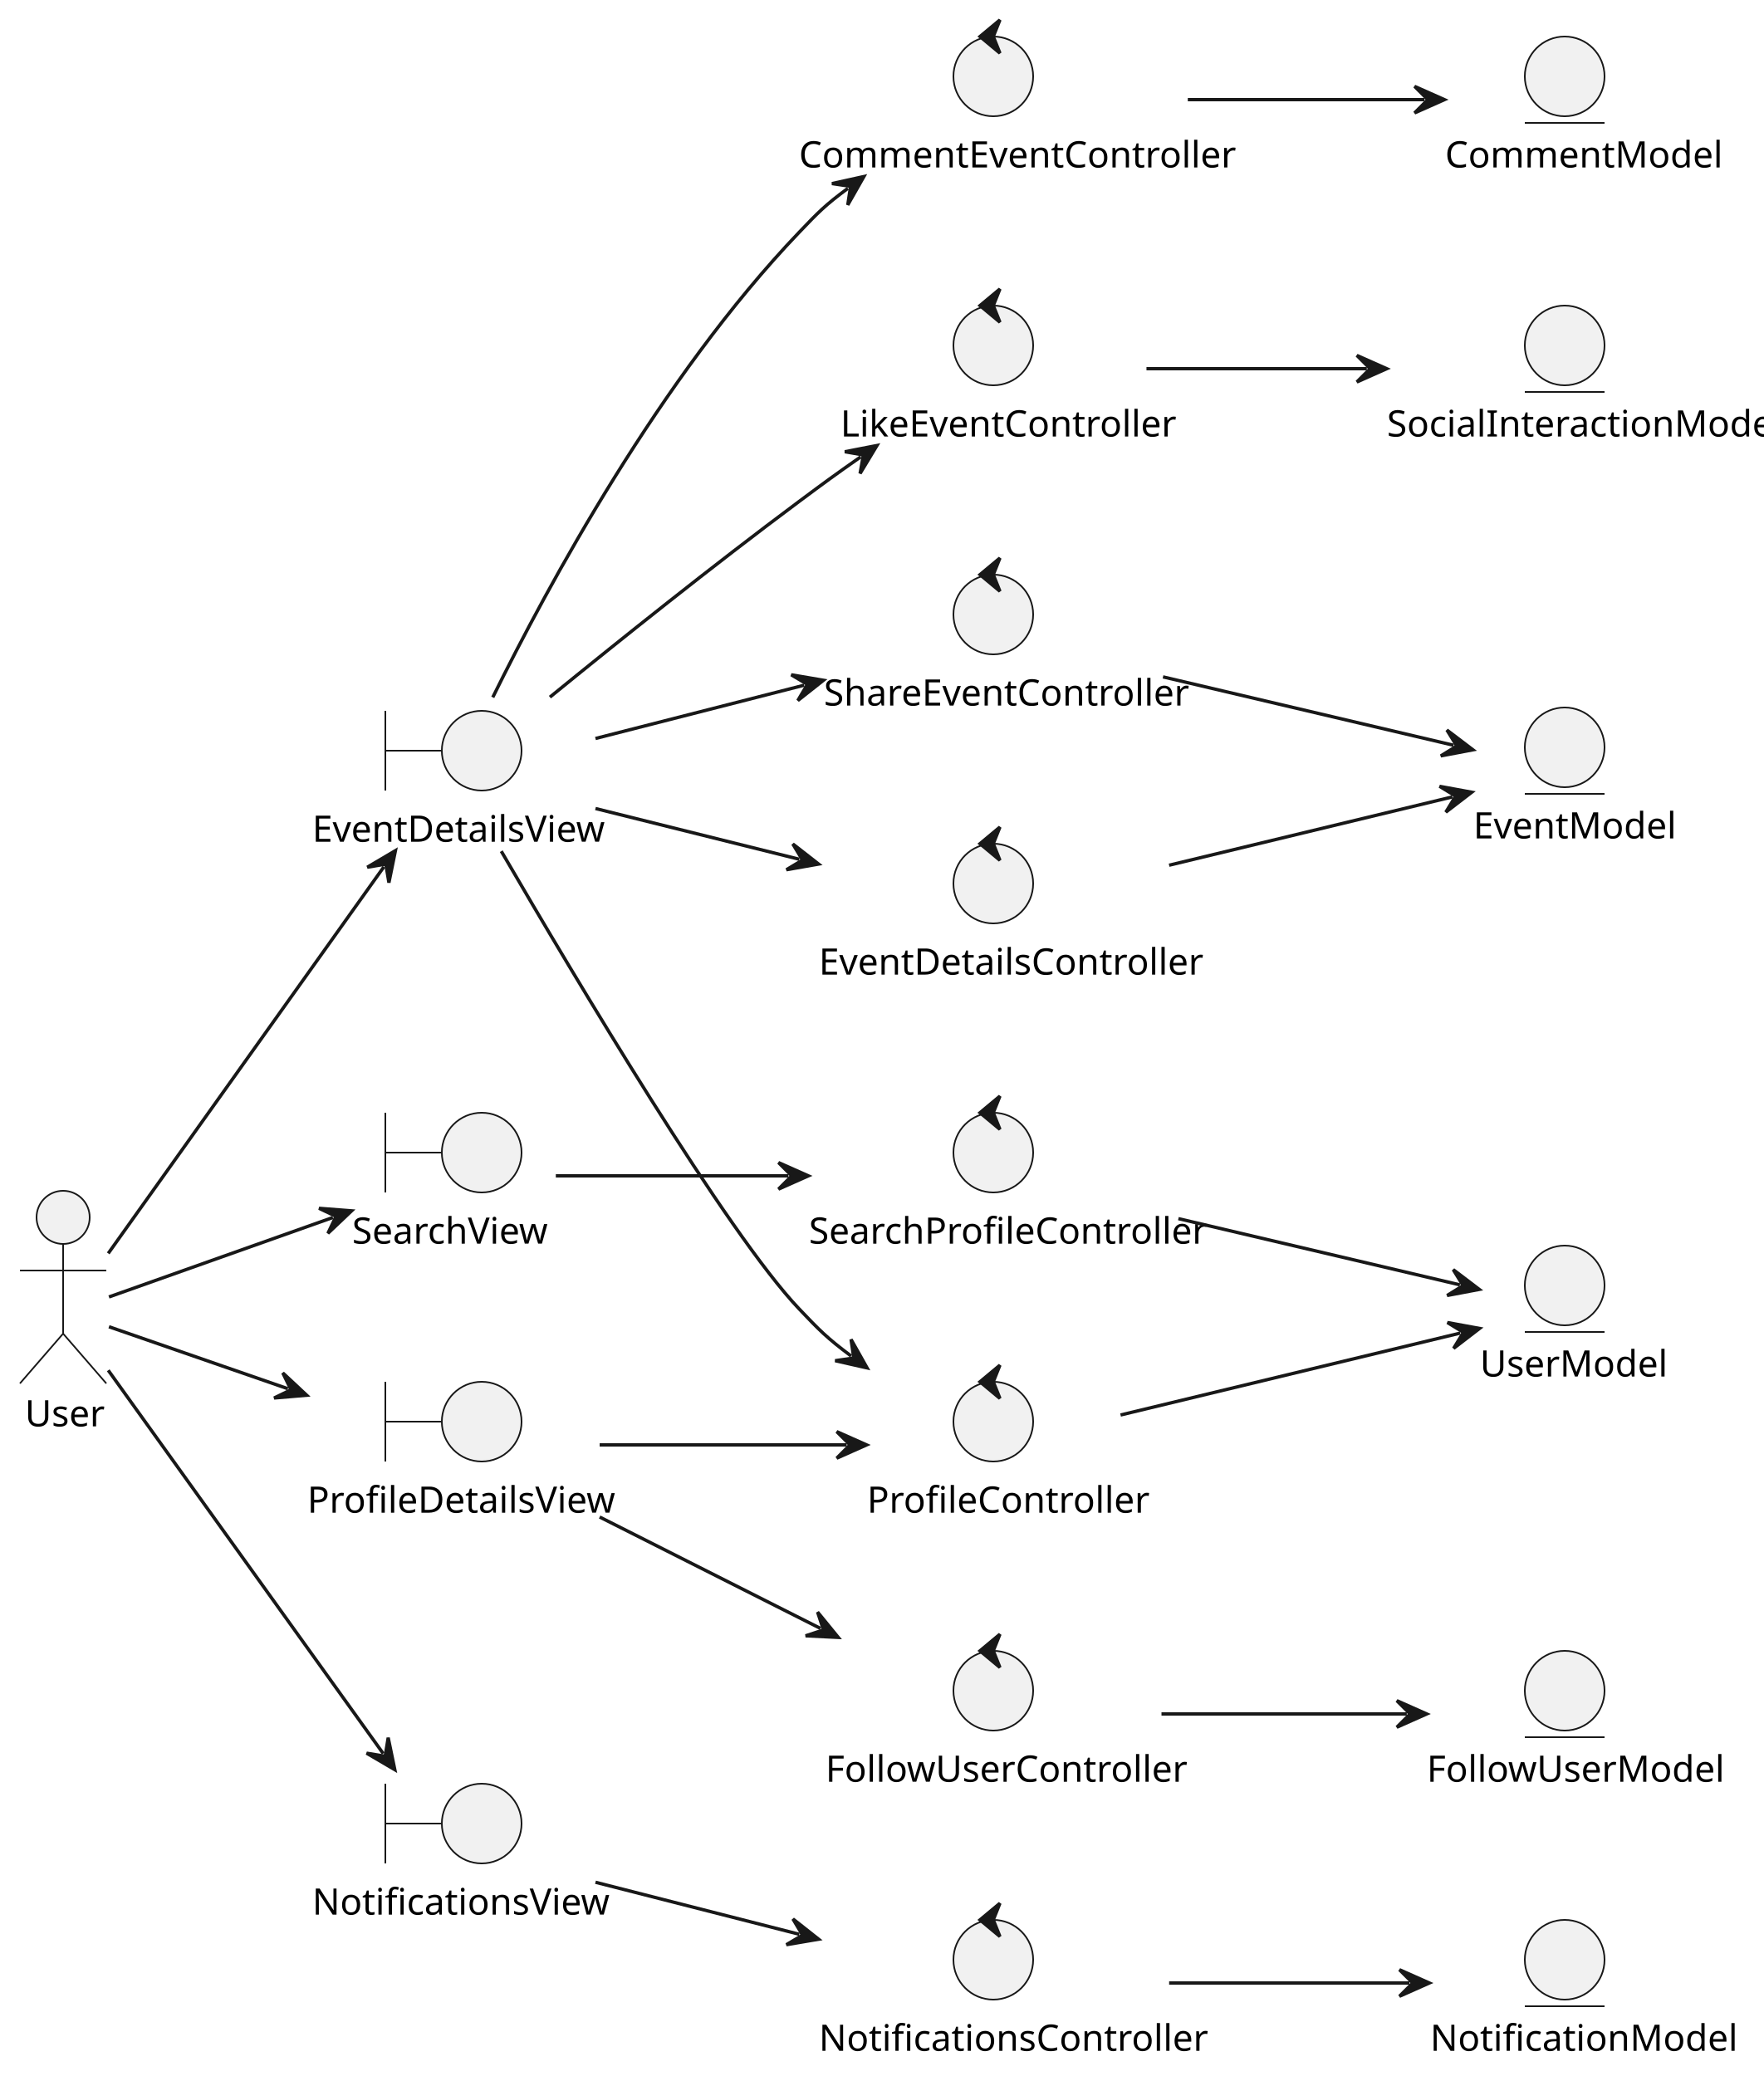
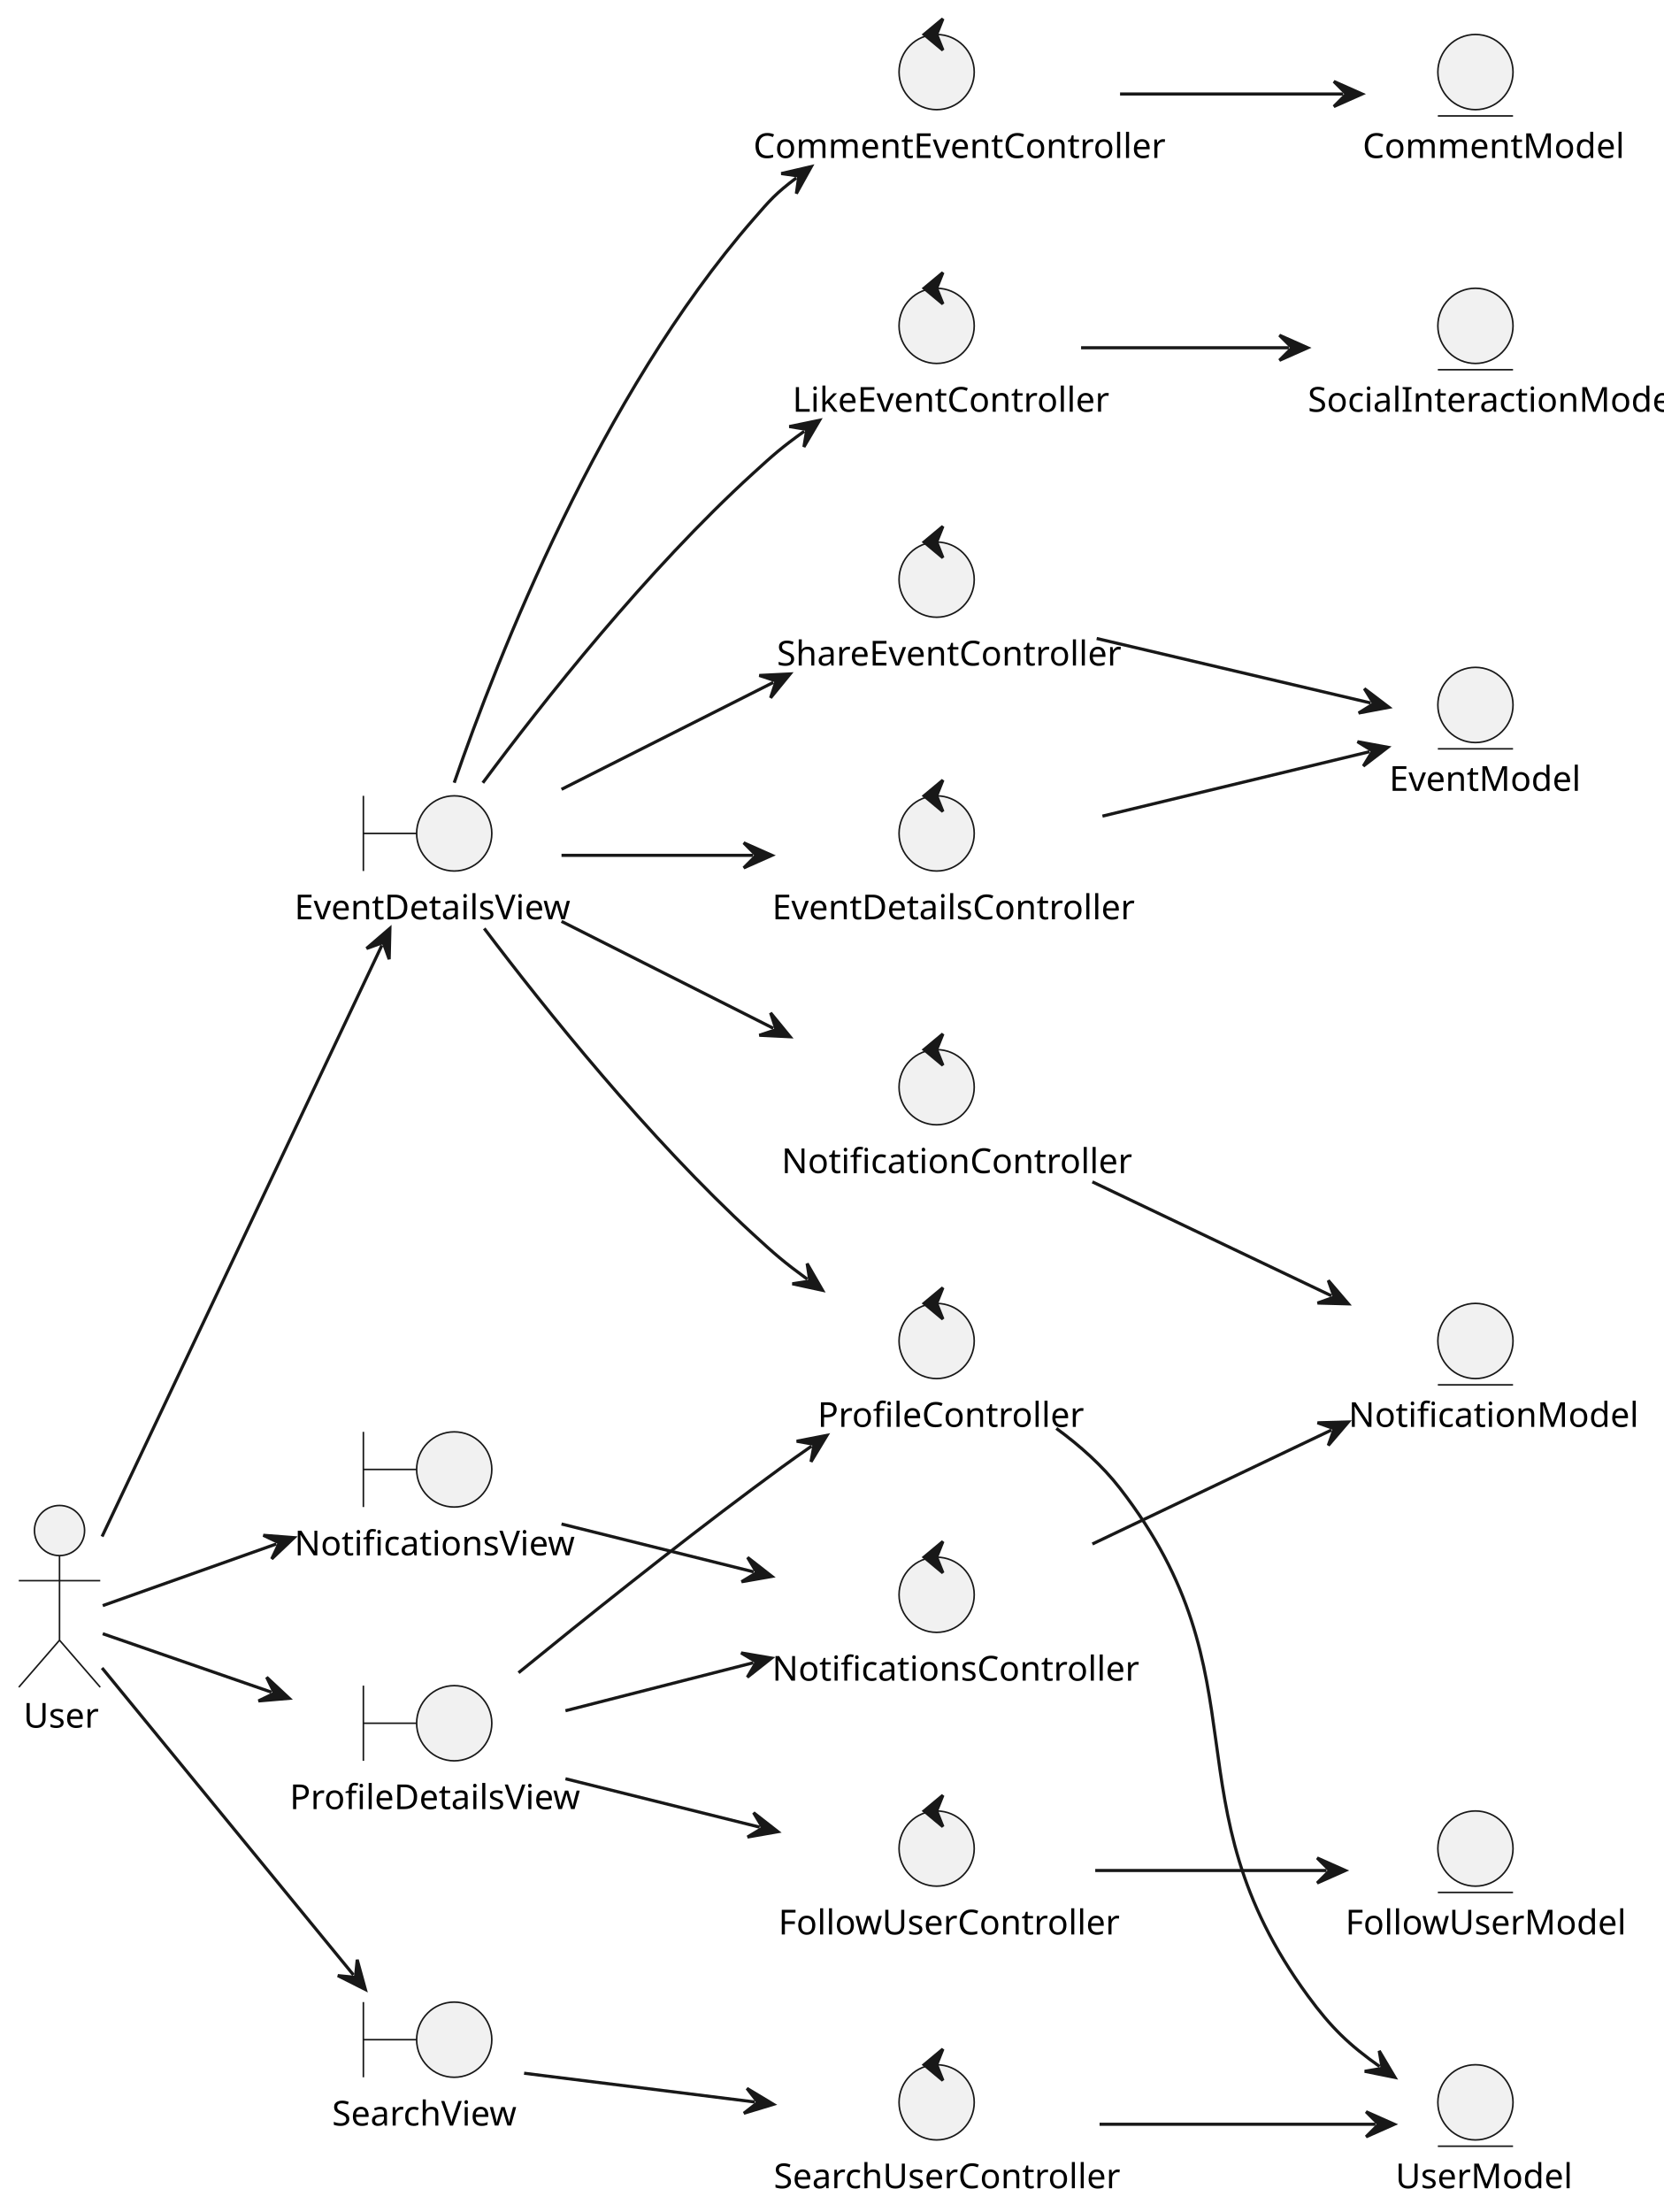
- <svg xmlns="http://www.w3.org/2000/svg" contentStyleType="text/css" height="625px" preserveAspectRatio="none" style="width:531px;height:625px;background:#FFFFFF;" version="1.1" viewBox="0 0 531 625" width="531px" zoomAndPan="magnify">
+ <svg xmlns="http://www.w3.org/2000/svg" contentStyleType="text/css" height="706px" preserveAspectRatio="none" style="width:531px;height:706px;background:#FFFFFF;" version="1.1" viewBox="0 0 531 706" width="531px" zoomAndPan="magnify">
  <defs />
  <g>
    <g id="elem_user">
-       <ellipse cx="19" cy="366.5" fill="#F1F1F1" rx="8" ry="8" style="stroke:#181818;stroke-width:0.5;" />
-       <path d="M19,374.5 L19,401.5 M6,382.5 L32,382.5 M19,401.5 L6,416.5 M19,401.5 L32,416.5 " fill="none" style="stroke:#181818;stroke-width:0.5;" />
-       <text fill="#000000" font-family="sans-serif" font-size="11" lengthAdjust="spacing" textLength="23" x="7.5" y="429.419">User</text>
+       <ellipse cx="19" cy="488.5" fill="#F1F1F1" rx="8" ry="8" style="stroke:#181818;stroke-width:0.5;" />
+       <path d="M19,496.5 L19,523.5 M6,504.5 L32,504.5 M19,523.5 L6,538.5 M19,523.5 L32,538.5 " fill="none" style="stroke:#181818;stroke-width:0.5;" />
+       <text fill="#000000" font-family="sans-serif" font-size="11" lengthAdjust="spacing" textLength="23" x="7.5" y="551.419">User</text>
    </g>
    <g id="elem_userModel">
-       <ellipse cx="471" cy="387" fill="#F1F1F1" rx="12" ry="12" style="stroke:#181818;stroke-width:0.5;" />
-       <line style="stroke:#181818;stroke-width:0.5;" x1="459" x2="483" y1="401" y2="401" />
-       <text fill="#000000" font-family="sans-serif" font-size="11" lengthAdjust="spacing" textLength="51" x="445.5" y="414.419">UserModel</text>
+       <ellipse cx="471" cy="671" fill="#F1F1F1" rx="12" ry="12" style="stroke:#181818;stroke-width:0.5;" />
+       <line style="stroke:#181818;stroke-width:0.5;" x1="459" x2="483" y1="685" y2="685" />
+       <text fill="#000000" font-family="sans-serif" font-size="11" lengthAdjust="spacing" textLength="51" x="445.5" y="698.419">UserModel</text>
    </g>
    <g id="elem_eventModel">
      <ellipse cx="471" cy="225" fill="#F1F1F1" rx="12" ry="12" style="stroke:#181818;stroke-width:0.5;" />
      <line style="stroke:#181818;stroke-width:0.5;" x1="459" x2="483" y1="239" y2="239" />
      <text fill="#000000" font-family="sans-serif" font-size="11" lengthAdjust="spacing" textLength="55" x="443.5" y="252.419">EventModel</text>
    </g>
    <g id="elem_socialInteractionModel">
      <ellipse cx="471" cy="104" fill="#F1F1F1" rx="12" ry="12" style="stroke:#181818;stroke-width:0.5;" />
      <line style="stroke:#181818;stroke-width:0.5;" x1="459" x2="483" y1="118" y2="118" />
      <text fill="#000000" font-family="sans-serif" font-size="11" lengthAdjust="spacing" textLength="107" x="417.5" y="131.419">SocialInteractionModel</text>
    </g>
    <g id="elem_commentModel">
      <ellipse cx="471" cy="23" fill="#F1F1F1" rx="12" ry="12" style="stroke:#181818;stroke-width:0.5;" />
      <line style="stroke:#181818;stroke-width:0.5;" x1="459" x2="483" y1="37" y2="37" />
      <text fill="#000000" font-family="sans-serif" font-size="11" lengthAdjust="spacing" textLength="72" x="435" y="50.419">CommentModel</text>
    </g>
    <g id="elem_followUserModel">
-       <ellipse cx="471" cy="509" fill="#F1F1F1" rx="12" ry="12" style="stroke:#181818;stroke-width:0.5;" />
-       <line style="stroke:#181818;stroke-width:0.5;" x1="459" x2="483" y1="523" y2="523" />
-       <text fill="#000000" font-family="sans-serif" font-size="11" lengthAdjust="spacing" textLength="83" x="429.5" y="536.419">FollowUserModel</text>
-     </g>
-     <g id="elem_notificationModel">
      <ellipse cx="471" cy="590" fill="#F1F1F1" rx="12" ry="12" style="stroke:#181818;stroke-width:0.5;" />
      <line style="stroke:#181818;stroke-width:0.5;" x1="459" x2="483" y1="604" y2="604" />
-       <text fill="#000000" font-family="sans-serif" font-size="11" lengthAdjust="spacing" textLength="81" x="430.5" y="617.419">NotificationModel</text>
+       <text fill="#000000" font-family="sans-serif" font-size="11" lengthAdjust="spacing" textLength="83" x="429.5" y="617.419">FollowUserModel</text>
+     </g>
+     <g id="elem_notificationModel">
+       <ellipse cx="471" cy="428" fill="#F1F1F1" rx="12" ry="12" style="stroke:#181818;stroke-width:0.5;" />
+       <line style="stroke:#181818;stroke-width:0.5;" x1="459" x2="483" y1="442" y2="442" />
+       <text fill="#000000" font-family="sans-serif" font-size="11" lengthAdjust="spacing" textLength="81" x="430.5" y="455.419">NotificationModel</text>
    </g>
    <g id="elem_eventDetailsView">
-       <path d="M116,214 L116,238 M116,226 L133,226 " fill="none" style="stroke:#181818;stroke-width:0.5;" />
-       <ellipse cx="145" cy="226" fill="#F1F1F1" rx="12" ry="12" style="stroke:#181818;stroke-width:0.5;" />
-       <text fill="#000000" font-family="sans-serif" font-size="11" lengthAdjust="spacing" textLength="85" x="94" y="253.419">EventDetailsView</text>
+       <path d="M116,254 L116,278 M116,266 L133,266 " fill="none" style="stroke:#181818;stroke-width:0.5;" />
+       <ellipse cx="145" cy="266" fill="#F1F1F1" rx="12" ry="12" style="stroke:#181818;stroke-width:0.5;" />
+       <text fill="#000000" font-family="sans-serif" font-size="11" lengthAdjust="spacing" textLength="85" x="94" y="293.419">EventDetailsView</text>
    </g>
    <g id="elem_profileDetailsView">
-       <path d="M116,416 L116,440 M116,428 L133,428 " fill="none" style="stroke:#181818;stroke-width:0.5;" />
-       <ellipse cx="145" cy="428" fill="#F1F1F1" rx="12" ry="12" style="stroke:#181818;stroke-width:0.5;" />
-       <text fill="#000000" font-family="sans-serif" font-size="11" lengthAdjust="spacing" textLength="88" x="92.5" y="455.419">ProfileDetailsView</text>
+       <path d="M116,538 L116,562 M116,550 L133,550 " fill="none" style="stroke:#181818;stroke-width:0.5;" />
+       <ellipse cx="145" cy="550" fill="#F1F1F1" rx="12" ry="12" style="stroke:#181818;stroke-width:0.5;" />
+       <text fill="#000000" font-family="sans-serif" font-size="11" lengthAdjust="spacing" textLength="88" x="92.5" y="577.419">ProfileDetailsView</text>
    </g>
    <g id="elem_notificationsView">
-       <path d="M116,537 L116,561 M116,549 L133,549 " fill="none" style="stroke:#181818;stroke-width:0.5;" />
-       <ellipse cx="145" cy="549" fill="#F1F1F1" rx="12" ry="12" style="stroke:#181818;stroke-width:0.5;" />
-       <text fill="#000000" font-family="sans-serif" font-size="11" lengthAdjust="spacing" textLength="85" x="94" y="576.419">NotificationsView</text>
+       <path d="M116,457 L116,481 M116,469 L133,469 " fill="none" style="stroke:#181818;stroke-width:0.5;" />
+       <ellipse cx="145" cy="469" fill="#F1F1F1" rx="12" ry="12" style="stroke:#181818;stroke-width:0.5;" />
+       <text fill="#000000" font-family="sans-serif" font-size="11" lengthAdjust="spacing" textLength="85" x="94" y="496.419">NotificationsView</text>
    </g>
    <g id="elem_searchView">
-       <path d="M116,335 L116,359 M116,347 L133,347 " fill="none" style="stroke:#181818;stroke-width:0.5;" />
-       <ellipse cx="145" cy="347" fill="#F1F1F1" rx="12" ry="12" style="stroke:#181818;stroke-width:0.5;" />
-       <text fill="#000000" font-family="sans-serif" font-size="11" lengthAdjust="spacing" textLength="61" x="106" y="374.419">SearchView</text>
+       <path d="M116,639 L116,663 M116,651 L133,651 " fill="none" style="stroke:#181818;stroke-width:0.5;" />
+       <ellipse cx="145" cy="651" fill="#F1F1F1" rx="12" ry="12" style="stroke:#181818;stroke-width:0.5;" />
+       <text fill="#000000" font-family="sans-serif" font-size="11" lengthAdjust="spacing" textLength="61" x="106" y="678.419">SearchView</text>
    </g>
    <g id="elem_commentEventController">
      <ellipse cx="299" cy="23" fill="#F1F1F1" rx="12" ry="12" style="stroke:#181818;stroke-width:0.5;" />
      <polygon fill="#181818" points="295,11,301,6,299,11,301,16,295,11" style="stroke:#181818;stroke-width:1.0;" />
      <text fill="#000000" font-family="sans-serif" font-size="11" lengthAdjust="spacing" textLength="117" x="240.5" y="50.419">CommentEventController</text>
    </g>
    <g id="elem_likeEventController">
      <ellipse cx="299" cy="104" fill="#F1F1F1" rx="12" ry="12" style="stroke:#181818;stroke-width:0.5;" />
      <polygon fill="#181818" points="295,92,301,87,299,92,301,97,295,92" style="stroke:#181818;stroke-width:1.0;" />
      <text fill="#000000" font-family="sans-serif" font-size="11" lengthAdjust="spacing" textLength="92" x="253" y="131.419">LikeEventController</text>
    </g>
    <g id="elem_shareEventController">
      <ellipse cx="299" cy="185" fill="#F1F1F1" rx="12" ry="12" style="stroke:#181818;stroke-width:0.5;" />
      <polygon fill="#181818" points="295,173,301,168,299,173,301,178,295,173" style="stroke:#181818;stroke-width:1.0;" />
      <text fill="#000000" font-family="sans-serif" font-size="11" lengthAdjust="spacing" textLength="102" x="248" y="212.419">ShareEventController</text>
    </g>
    <g id="elem_followUserController">
+       <ellipse cx="299" cy="590" fill="#F1F1F1" rx="12" ry="12" style="stroke:#181818;stroke-width:0.5;" />
+       <polygon fill="#181818" points="295,578,301,573,299,578,301,583,295,578" style="stroke:#181818;stroke-width:1.0;" />
+       <text fill="#000000" font-family="sans-serif" font-size="11" lengthAdjust="spacing" textLength="101" x="248.5" y="617.419">FollowUserController</text>
+     </g>
+     <g id="elem_notificationsController">
      <ellipse cx="299" cy="509" fill="#F1F1F1" rx="12" ry="12" style="stroke:#181818;stroke-width:0.5;" />
      <polygon fill="#181818" points="295,497,301,492,299,497,301,502,295,497" style="stroke:#181818;stroke-width:1.0;" />
-       <text fill="#000000" font-family="sans-serif" font-size="11" lengthAdjust="spacing" textLength="101" x="248.5" y="536.419">FollowUserController</text>
-     </g>
-     <g id="elem_notificationsController">
-       <ellipse cx="299" cy="590" fill="#F1F1F1" rx="12" ry="12" style="stroke:#181818;stroke-width:0.5;" />
-       <polygon fill="#181818" points="295,578,301,573,299,578,301,583,295,578" style="stroke:#181818;stroke-width:1.0;" />
-       <text fill="#000000" font-family="sans-serif" font-size="11" lengthAdjust="spacing" textLength="105" x="246.5" y="617.419">NotificationsController</text>
-     </g>
-     <g id="elem_searchProfileController">
-       <ellipse cx="299" cy="347" fill="#F1F1F1" rx="12" ry="12" style="stroke:#181818;stroke-width:0.5;" />
-       <polygon fill="#181818" points="295,335,301,330,299,335,301,340,295,335" style="stroke:#181818;stroke-width:1.0;" />
-       <text fill="#000000" font-family="sans-serif" font-size="11" lengthAdjust="spacing" textLength="111" x="243.5" y="374.419">SearchProfileController</text>
+       <text fill="#000000" font-family="sans-serif" font-size="11" lengthAdjust="spacing" textLength="105" x="246.5" y="536.419">NotificationsController</text>
    </g>
    <g id="elem_eventDetailsController">
      <ellipse cx="299" cy="266" fill="#F1F1F1" rx="12" ry="12" style="stroke:#181818;stroke-width:0.5;" />
      <polygon fill="#181818" points="295,254,301,249,299,254,301,259,295,254" style="stroke:#181818;stroke-width:1.0;" />
      <text fill="#000000" font-family="sans-serif" font-size="11" lengthAdjust="spacing" textLength="105" x="246.5" y="293.419">EventDetailsController</text>
    </g>
    <g id="elem_profileController">
      <ellipse cx="299" cy="428" fill="#F1F1F1" rx="12" ry="12" style="stroke:#181818;stroke-width:0.5;" />
      <polygon fill="#181818" points="295,416,301,411,299,416,301,421,295,416" style="stroke:#181818;stroke-width:1.0;" />
      <text fill="#000000" font-family="sans-serif" font-size="11" lengthAdjust="spacing" textLength="76" x="261" y="455.419">ProfileController</text>
    </g>
+     <g id="elem_searchUserController">
+       <ellipse cx="299" cy="671" fill="#F1F1F1" rx="12" ry="12" style="stroke:#181818;stroke-width:0.5;" />
+       <polygon fill="#181818" points="295,659,301,654,299,659,301,664,295,659" style="stroke:#181818;stroke-width:1.0;" />
+       <text fill="#000000" font-family="sans-serif" font-size="11" lengthAdjust="spacing" textLength="104" x="247" y="698.419">SearchUserController</text>
+     </g>
+     <g id="elem_notificationController">
+       <ellipse cx="299" cy="347" fill="#F1F1F1" rx="12" ry="12" style="stroke:#181818;stroke-width:0.5;" />
+       <polygon fill="#181818" points="295,335,301,330,299,335,301,340,295,335" style="stroke:#181818;stroke-width:1.0;" />
+       <text fill="#000000" font-family="sans-serif" font-size="11" lengthAdjust="spacing" textLength="99" x="249.5" y="374.419">NotificationController</text>
+     </g>
    <g id="link_user_eventDetailsView">
-       <path d="M32.58,377.35 C53.57,347.91 92.237,293.675 115.557,260.966 " fill="none" id="user-to-eventDetailsView" style="stroke:#181818;stroke-width:1.0;" />
-       <polygon fill="#181818" points="119.04,256.08,110.558,261.086,116.138,260.151,117.072,265.73,119.04,256.08" style="stroke:#181818;stroke-width:1.0;" />
+       <path d="M32.58,490.42 C55.32,442.38 100.353,347.253 121.903,301.723 " fill="none" id="user-to-eventDetailsView" style="stroke:#181818;stroke-width:1.0;" />
+       <polygon fill="#181818" points="124.47,296.3,117.004,302.724,122.331,300.819,124.235,306.146,124.47,296.3" style="stroke:#181818;stroke-width:1.0;" />
    </g>
    <g id="link_user_profileDetailsView">
-       <path d="M32.8,399.43 C47.13,404.4 65.46,410.746 86.65,418.086 " fill="none" id="user-to-profileDetailsView" style="stroke:#181818;stroke-width:1.0;" />
-       <polygon fill="#181818" points="92.32,420.05,85.125,413.325,87.595,418.413,82.507,420.884,92.32,420.05" style="stroke:#181818;stroke-width:1.0;" />
+       <path d="M32.8,521.43 C47.13,526.4 65.46,532.746 86.65,540.086 " fill="none" id="user-to-profileDetailsView" style="stroke:#181818;stroke-width:1.0;" />
+       <polygon fill="#181818" points="92.32,542.05,85.125,535.324,87.595,540.413,82.507,542.884,92.32,542.05" style="stroke:#181818;stroke-width:1.0;" />
    </g>
    <g id="link_user_notificationsView">
-       <path d="M32.58,412.54 C53.51,441.71 91.992,495.355 115.352,527.915 " fill="none" id="user-to-notificationsView" style="stroke:#181818;stroke-width:1.0;" />
-       <polygon fill="#181818" points="118.85,532.79,116.854,523.146,115.935,528.727,110.353,527.809,118.85,532.79" style="stroke:#181818;stroke-width:1.0;" />
+       <path d="M32.8,512.46 C47.49,507.24 66.656,500.438 88.226,492.778 " fill="none" id="user-to-notificationsView" style="stroke:#181818;stroke-width:1.0;" />
+       <polygon fill="#181818" points="93.88,490.77,84.06,490.012,89.168,492.443,86.737,497.551,93.88,490.77" style="stroke:#181818;stroke-width:1.0;" />
    </g>
    <g id="link_user_searchView">
-       <path d="M32.8,390.46 C50.3,384.24 76.565,374.915 100.195,366.535 " fill="none" id="user-to-searchView" style="stroke:#181818;stroke-width:1.0;" />
-       <polygon fill="#181818" points="105.85,364.53,96.031,363.768,101.138,366.201,98.705,371.308,105.85,364.53" style="stroke:#181818;stroke-width:1.0;" />
+       <path d="M32.58,532.36 C52.87,557.13 89.128,601.388 112.838,630.338 " fill="none" id="user-to-searchView" style="stroke:#181818;stroke-width:1.0;" />
+       <polygon fill="#181818" points="116.64,634.98,114.032,625.483,113.472,631.112,107.843,630.552,116.64,634.98" style="stroke:#181818;stroke-width:1.0;" />
    </g>
    <g id="link_eventDetailsView_eventDetailsController">
-       <path d="M179.25,243.41 C199.78,248.52 218.888,253.279 240.598,258.689 " fill="none" id="eventDetailsView-to-eventDetailsController" style="stroke:#181818;stroke-width:1.0;" />
-       <polygon fill="#181818" points="246.42,260.14,238.654,254.083,241.568,258.931,236.72,261.845,246.42,260.14" style="stroke:#181818;stroke-width:1.0;" />
+       <path d="M179.25,273 C199.78,273 218.71,273 240.42,273 " fill="none" id="eventDetailsView-to-eventDetailsController" style="stroke:#181818;stroke-width:1.0;" />
+       <polygon fill="#181818" points="246.42,273,237.42,269,241.42,273,237.42,277,246.42,273" style="stroke:#181818;stroke-width:1.0;" />
    </g>
    <g id="link_eventDetailsView_commentEventController">
-       <path d="M148.33,209.94 C164.85,176.44 198.85,113.54 240.5,70 C246.3,63.94 248.322,61.803 255.232,56.703 " fill="none" id="eventDetailsView-to-commentEventController" style="stroke:#181818;stroke-width:1.0;" />
-       <polygon fill="#181818" points="260.06,53.14,250.443,55.266,256.037,56.109,255.194,61.703,260.06,53.14" style="stroke:#181818;stroke-width:1.0;" />
+       <path d="M145,249.82 C158.86,209.69 191.59,126.19 240.5,70 C245.85,63.85 247.549,61.801 254.209,56.782 " fill="none" id="eventDetailsView-to-commentEventController" style="stroke:#181818;stroke-width:1.0;" />
+       <polygon fill="#181818" points="259,53.17,249.405,55.393,255.007,56.18,254.221,61.782,259,53.17" style="stroke:#181818;stroke-width:1.0;" />
    </g>
    <g id="link_eventDetailsView_likeEventController">
-       <path d="M165.53,209.88 C186.03,193.17 214.65,170.25 240.5,151 C248.01,145.41 251.281,142.995 259.071,137.555 " fill="none" id="eventDetailsView-to-likeEventController" style="stroke:#181818;stroke-width:1.0;" />
-       <polygon fill="#181818" points="263.99,134.12,254.321,135.993,259.891,136.983,258.901,142.552,263.99,134.12" style="stroke:#181818;stroke-width:1.0;" />
+       <path d="M154.13,249.85 C173.27,224.08 206.48,181.98 240.5,151 C246.97,145.1 249.473,142.855 256.743,137.645 " fill="none" id="eventDetailsView-to-likeEventController" style="stroke:#181818;stroke-width:1.0;" />
+       <polygon fill="#181818" points="261.62,134.15,251.975,136.141,257.556,137.062,256.635,142.644,261.62,134.15" style="stroke:#181818;stroke-width:1.0;" />
    </g>
    <g id="link_eventDetailsView_shareEventController">
-       <path d="M179.25,222.33 C200.24,216.97 220.026,211.914 242.077,206.284 " fill="none" id="eventDetailsView-to-shareEventController" style="stroke:#181818;stroke-width:1.0;" />
-       <polygon fill="#181818" points="247.89,204.8,238.18,203.151,243.045,206.037,240.159,210.902,247.89,204.8" style="stroke:#181818;stroke-width:1.0;" />
+       <path d="M179.25,251.93 C201.63,240.63 223.903,229.393 246.873,217.803 " fill="none" id="eventDetailsView-to-shareEventController" style="stroke:#181818;stroke-width:1.0;" />
+       <polygon fill="#181818" points="252.23,215.1,242.393,215.583,247.766,217.352,245.997,222.725,252.23,215.1" style="stroke:#181818;stroke-width:1.0;" />
    </g>
    <g id="link_eventDetailsView_profileController">
-       <path d="M150.89,256.26 C173.53,295.16 219.01,371.4 240.5,394 C246.58,400.4 248.979,402.855 256.199,408.235 " fill="none" id="eventDetailsView-to-profileController" style="stroke:#181818;stroke-width:1.0;" />
-       <polygon fill="#181818" points="261.01,411.82,256.183,403.235,257.001,408.832,251.403,409.65,261.01,411.82" style="stroke:#181818;stroke-width:1.0;" />
+       <path d="M154.58,296.33 C173.87,321.85 206.96,363.22 240.5,394 C247.27,400.22 250.173,402.773 257.723,408.283 " fill="none" id="eventDetailsView-to-profileController" style="stroke:#181818;stroke-width:1.0;" />
+       <polygon fill="#181818" points="262.57,411.82,257.658,403.283,258.531,408.873,252.942,409.745,262.57,411.82" style="stroke:#181818;stroke-width:1.0;" />
+     </g>
+     <g id="link_eventDetailsView_notificationController">
+       <path d="M179.25,294.07 C201.63,305.37 223.903,316.607 246.873,328.197 " fill="none" id="eventDetailsView-to-notificationController" style="stroke:#181818;stroke-width:1.0;" />
+       <polygon fill="#181818" points="252.23,330.9,245.997,323.275,247.766,328.648,242.393,330.417,252.23,330.9" style="stroke:#181818;stroke-width:1.0;" />
    </g>
    <g id="link_profileDetailsView_followUserController">
-       <path d="M180.51,456.71 C202.7,467.91 224.424,478.866 246.984,490.256 " fill="none" id="profileDetailsView-to-followUserController" style="stroke:#181818;stroke-width:1.0;" />
-       <polygon fill="#181818" points="252.34,492.96,246.109,485.333,247.877,490.707,242.503,492.474,252.34,492.96" style="stroke:#181818;stroke-width:1.0;" />
+       <path d="M180.51,567.72 C201.4,572.93 220.798,577.759 242.508,583.169 " fill="none" id="profileDetailsView-to-followUserController" style="stroke:#181818;stroke-width:1.0;" />
+       <polygon fill="#181818" points="248.33,584.62,240.564,578.562,243.478,583.411,238.63,586.325,248.33,584.62" style="stroke:#181818;stroke-width:1.0;" />
+     </g>
+     <g id="link_profileDetailsView_notificationsController">
+       <path d="M180.51,546.01 C200.75,540.84 219.246,536.114 240.486,530.693 " fill="none" id="profileDetailsView-to-notificationsController" style="stroke:#181818;stroke-width:1.0;" />
+       <polygon fill="#181818" points="246.3,529.21,236.59,527.559,241.455,530.446,238.569,535.311,246.3,529.21" style="stroke:#181818;stroke-width:1.0;" />
    </g>
    <g id="link_notificationsView_notificationsController">
-       <path d="M179.25,566.67 C199.78,571.91 218.896,576.796 240.606,582.336 " fill="none" id="notificationsView-to-notificationsController" style="stroke:#181818;stroke-width:1.0;" />
-       <polygon fill="#181818" points="246.42,583.82,238.689,577.719,241.575,582.584,236.71,585.471,246.42,583.82" style="stroke:#181818;stroke-width:1.0;" />
-     </g>
-     <g id="link_searchView_searchProfileController">
-       <path d="M167.31,354 C188.62,354 211.9,354 237.34,354 " fill="none" id="searchView-to-searchProfileController" style="stroke:#181818;stroke-width:1.0;" />
-       <polygon fill="#181818" points="243.34,354,234.34,350,238.34,354,234.34,358,243.34,354" style="stroke:#181818;stroke-width:1.0;" />
+       <path d="M179.25,486.41 C199.78,491.52 218.888,496.279 240.598,501.689 " fill="none" id="notificationsView-to-notificationsController" style="stroke:#181818;stroke-width:1.0;" />
+       <polygon fill="#181818" points="246.42,503.14,238.654,497.082,241.568,501.931,236.72,504.845,246.42,503.14" style="stroke:#181818;stroke-width:1.0;" />
+     </g>
+     <g id="link_searchView_searchUserController">
+       <path d="M167.31,661.71 C189.61,664.49 214.696,667.618 240.936,670.888 " fill="none" id="searchView-to-searchUserController" style="stroke:#181818;stroke-width:1.0;" />
+       <polygon fill="#181818" points="246.89,671.63,238.454,666.548,241.928,671.012,237.464,674.486,246.89,671.63" style="stroke:#181818;stroke-width:1.0;" />
    </g>
    <g id="link_profileDetailsView_profileController">
-       <path d="M180.51,435 C205.58,435 230.88,435 254.87,435 " fill="none" id="profileDetailsView-to-profileController" style="stroke:#181818;stroke-width:1.0;" />
-       <polygon fill="#181818" points="260.87,435,251.87,431,255.87,435,251.87,439,260.87,435" style="stroke:#181818;stroke-width:1.0;" />
+       <path d="M165.53,533.88 C186.03,517.17 214.65,494.25 240.5,475 C248.01,469.41 251.281,466.995 259.071,461.555 " fill="none" id="profileDetailsView-to-profileController" style="stroke:#181818;stroke-width:1.0;" />
+       <polygon fill="#181818" points="263.99,458.12,254.321,459.993,259.891,460.983,258.901,466.552,263.99,458.12" style="stroke:#181818;stroke-width:1.0;" />
    </g>
    <g id="link_profileController_userModel">
-       <path d="M337.31,426 C370.15,418.08 411.197,408.175 439.547,401.345 " fill="none" id="profileController-to-userModel" style="stroke:#181818;stroke-width:1.0;" />
-       <polygon fill="#181818" points="445.38,399.94,435.693,398.159,440.519,401.111,437.567,405.937,445.38,399.94" style="stroke:#181818;stroke-width:1.0;" />
+       <path d="M337.21,455.9 C344.67,461.37 351.92,467.79 357.5,475 C404.51,535.71 372.19,575.02 417.5,637 C424.94,647.18 430.667,652.647 440.417,659.567 " fill="none" id="profileController-to-userModel" style="stroke:#181818;stroke-width:1.0;" />
+       <polygon fill="#181818" points="445.31,663.04,440.286,654.569,441.233,660.146,435.656,661.093,445.31,663.04" style="stroke:#181818;stroke-width:1.0;" />
    </g>
    <g id="link_eventDetailsController_eventModel">
      <path d="M351.93,260.48 C382,253.22 412.787,245.795 437.197,239.915 " fill="none" id="eventDetailsController-to-eventModel" style="stroke:#181818;stroke-width:1.0;" />
      <polygon fill="#181818" points="443.03,238.51,433.344,236.729,438.169,239.681,435.217,244.506,443.03,238.51" style="stroke:#181818;stroke-width:1.0;" />
    </g>
    <g id="link_commentEventController_commentModel">
      <path d="M357.55,30 C383.18,30 406.53,30 428.81,30 " fill="none" id="commentEventController-to-commentModel" style="stroke:#181818;stroke-width:1.0;" />
      <polygon fill="#181818" points="434.81,30,425.81,26,429.81,30,425.81,34,434.81,30" style="stroke:#181818;stroke-width:1.0;" />
    </g>
    <g id="link_likeEventController_socialInteractionModel">
      <path d="M345.11,111 C367.34,111 388.28,111 411.44,111 " fill="none" id="likeEventController-to-socialInteractionModel" style="stroke:#181818;stroke-width:1.0;" />
      <polygon fill="#181818" points="417.44,111,408.44,107,412.44,111,408.44,115,417.44,111" style="stroke:#181818;stroke-width:1.0;" />
    </g>
    <g id="link_shareEventController_eventModel">
      <path d="M350.09,203.78 C380.64,210.97 412.65,218.506 437.55,224.365 " fill="none" id="shareEventController-to-eventModel" style="stroke:#181818;stroke-width:1.0;" />
      <polygon fill="#181818" points="443.39,225.74,435.546,219.785,438.523,224.595,433.713,227.572,443.39,225.74" style="stroke:#181818;stroke-width:1.0;" />
    </g>
    <g id="link_followUserController_followUserModel">
-       <path d="M349.63,516 C375.01,516 399.52,516 423.47,516 " fill="none" id="followUserController-to-followUserModel" style="stroke:#181818;stroke-width:1.0;" />
-       <polygon fill="#181818" points="429.47,516,420.47,512,424.47,516,420.47,520,429.47,516" style="stroke:#181818;stroke-width:1.0;" />
+       <path d="M349.63,597 C375.01,597 399.52,597 423.47,597 " fill="none" id="followUserController-to-followUserModel" style="stroke:#181818;stroke-width:1.0;" />
+       <polygon fill="#181818" points="429.47,597,420.47,593,424.47,597,420.47,601,429.47,597" style="stroke:#181818;stroke-width:1.0;" />
    </g>
    <g id="link_notificationsController_notificationModel">
-       <path d="M351.93,597 C377.12,597 400.91,597 424.26,597 " fill="none" id="notificationsController-to-notificationModel" style="stroke:#181818;stroke-width:1.0;" />
-       <polygon fill="#181818" points="430.26,597,421.26,593,425.26,597,421.26,601,430.26,597" style="stroke:#181818;stroke-width:1.0;" />
-     </g>
-     <g id="link_searchProfileController_userModel">
-       <path d="M354.72,366.88 C385.2,374.05 415.81,381.244 439.45,386.814 " fill="none" id="searchProfileController-to-userModel" style="stroke:#181818;stroke-width:1.0;" />
-       <polygon fill="#181818" points="445.29,388.19,437.447,382.233,440.423,387.043,435.613,390.019,445.29,388.19" style="stroke:#181818;stroke-width:1.0;" />
+       <path d="M348.72,492.79 C374.62,480.45 400.634,468.051 425.014,456.432 " fill="none" id="notificationsController-to-notificationModel" style="stroke:#181818;stroke-width:1.0;" />
+       <polygon fill="#181818" points="430.43,453.85,420.585,454.111,425.916,456.001,424.027,461.333,430.43,453.85" style="stroke:#181818;stroke-width:1.0;" />
+     </g>
+     <g id="link_searchUserController_userModel">
+       <path d="M351.01,678 C382.11,678 414.48,678 439.09,678 " fill="none" id="searchUserController-to-userModel" style="stroke:#181818;stroke-width:1.0;" />
+       <polygon fill="#181818" points="445.09,678,436.09,674,440.09,678,436.09,682,445.09,678" style="stroke:#181818;stroke-width:1.0;" />
+     </g>
+     <g id="link_notificationController_notificationModel">
+       <path d="M348.72,377.21 C374.62,389.55 400.634,401.949 425.014,413.568 " fill="none" id="notificationController-to-notificationModel" style="stroke:#181818;stroke-width:1.0;" />
+       <polygon fill="#181818" points="430.43,416.15,424.027,408.667,425.916,413.999,420.585,415.889,430.43,416.15" style="stroke:#181818;stroke-width:1.0;" />
    </g>
  </g>
</svg>
